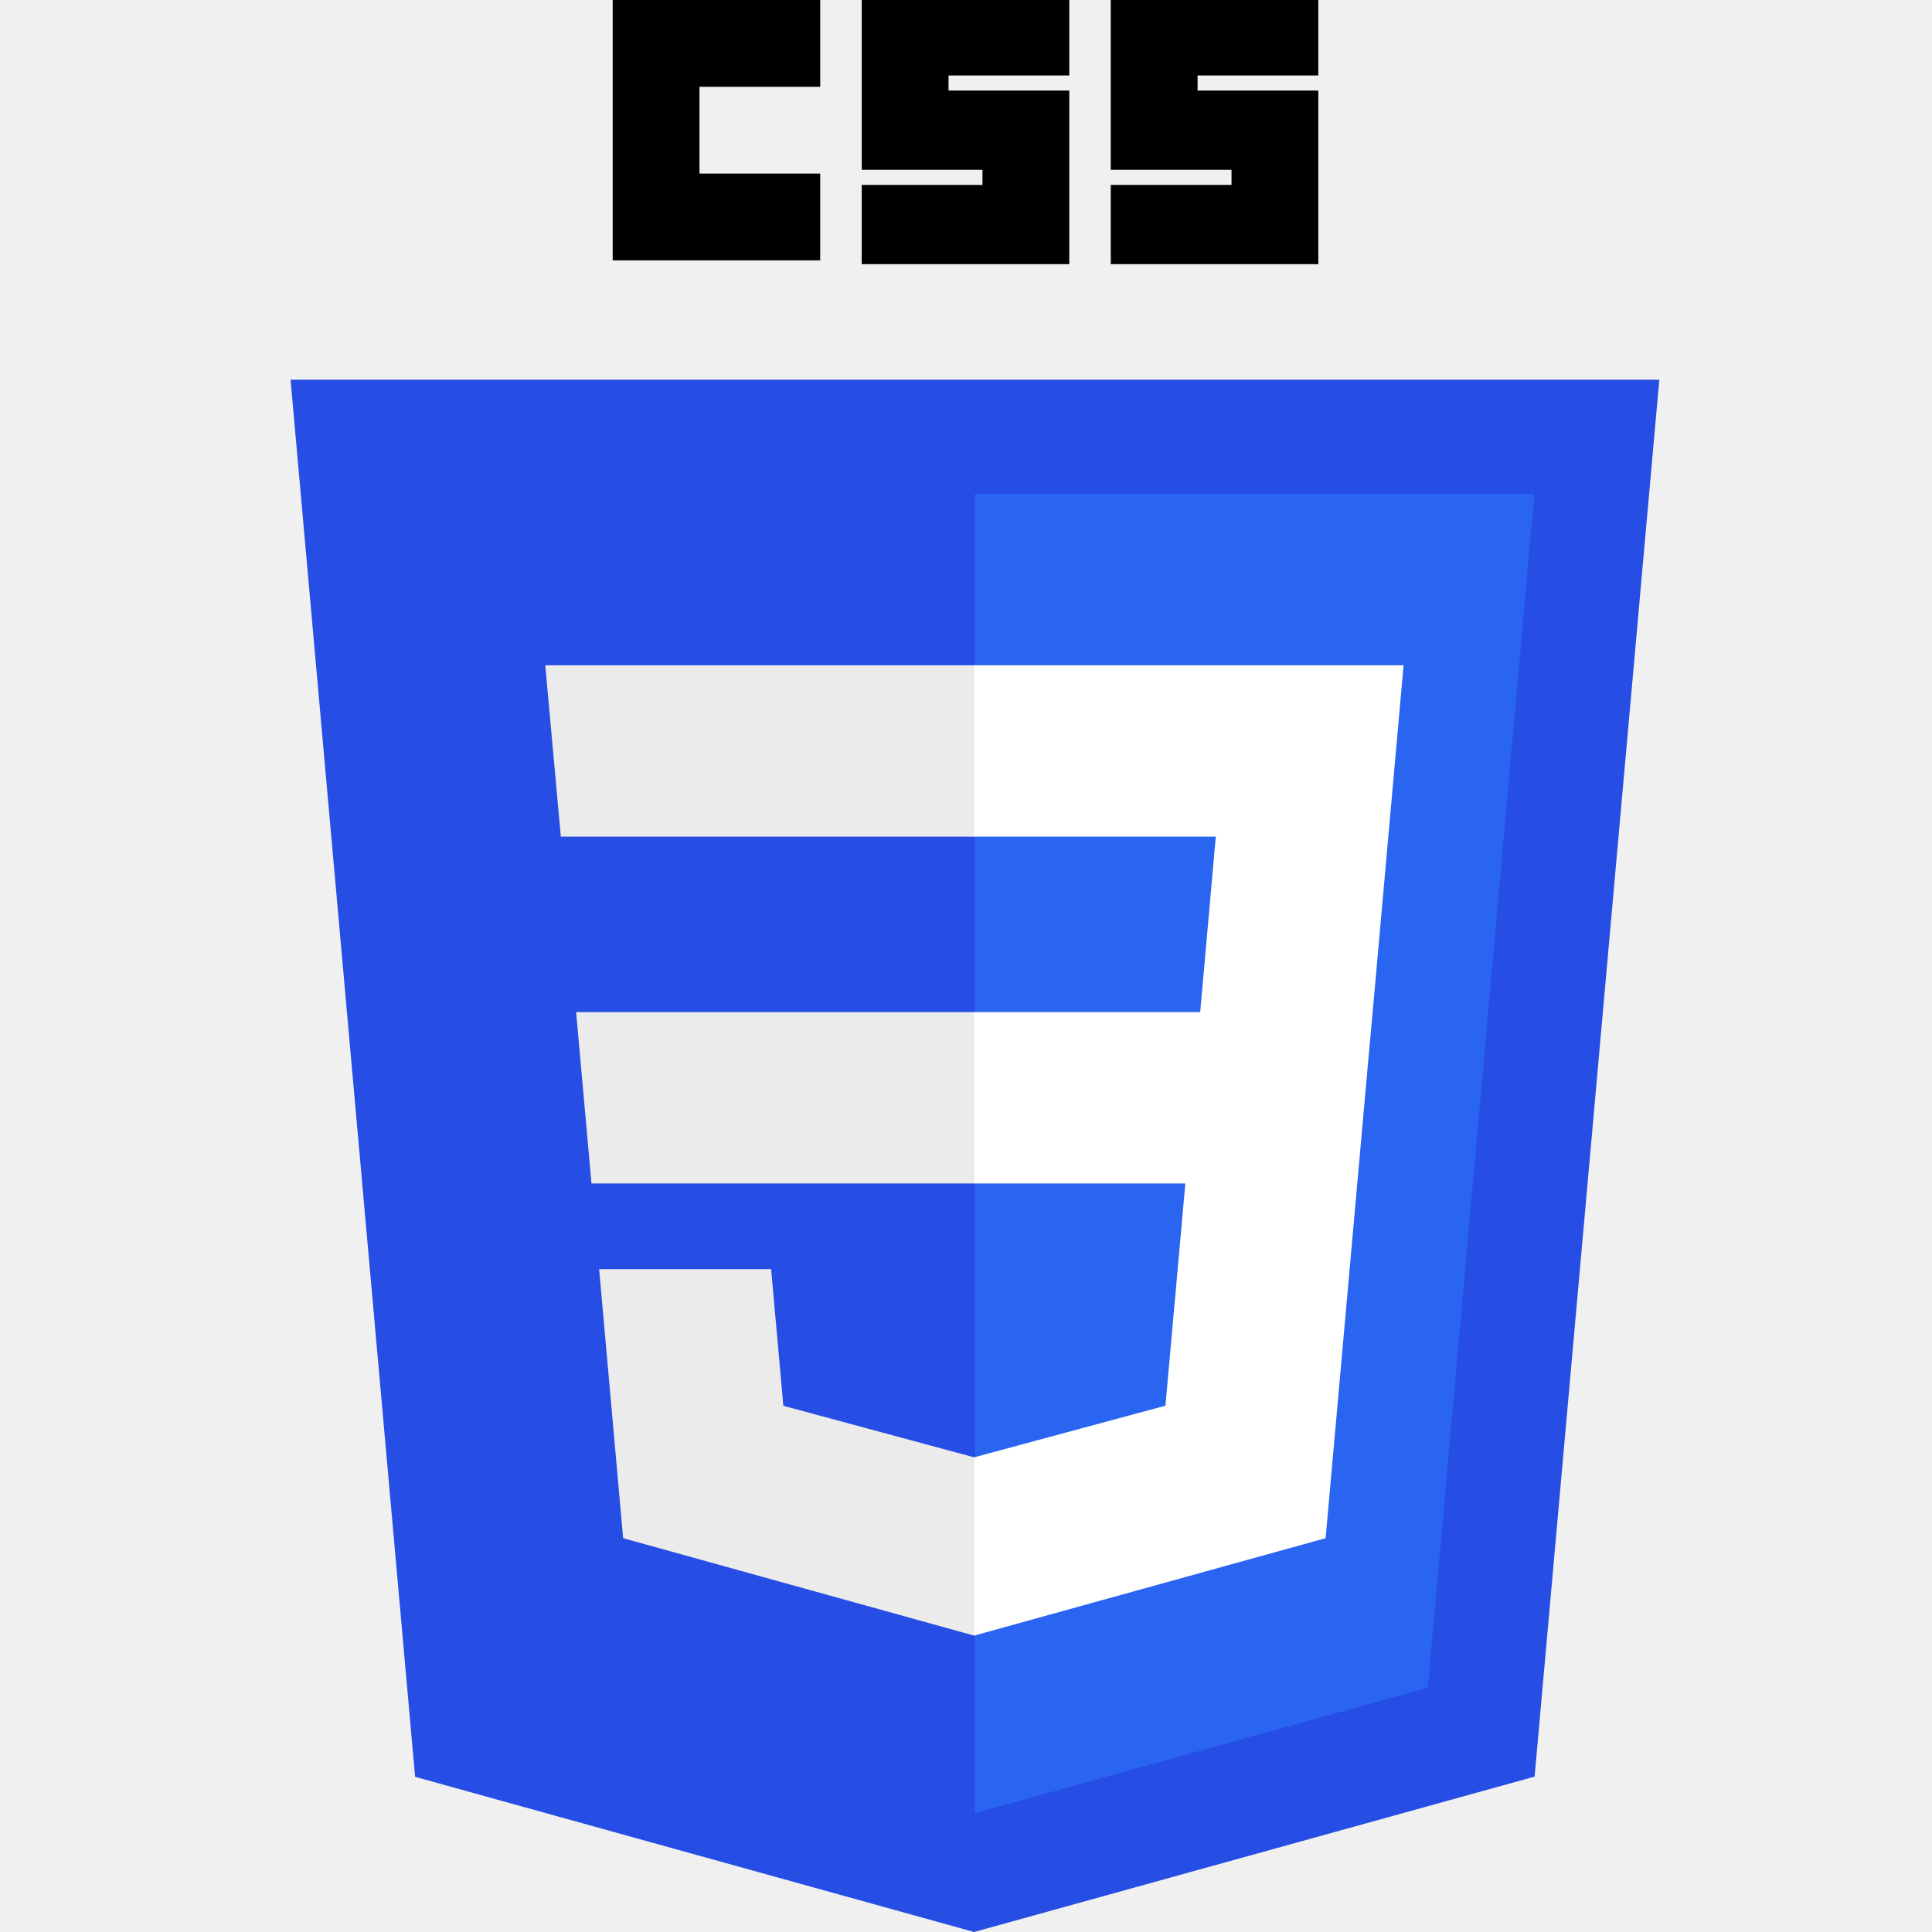
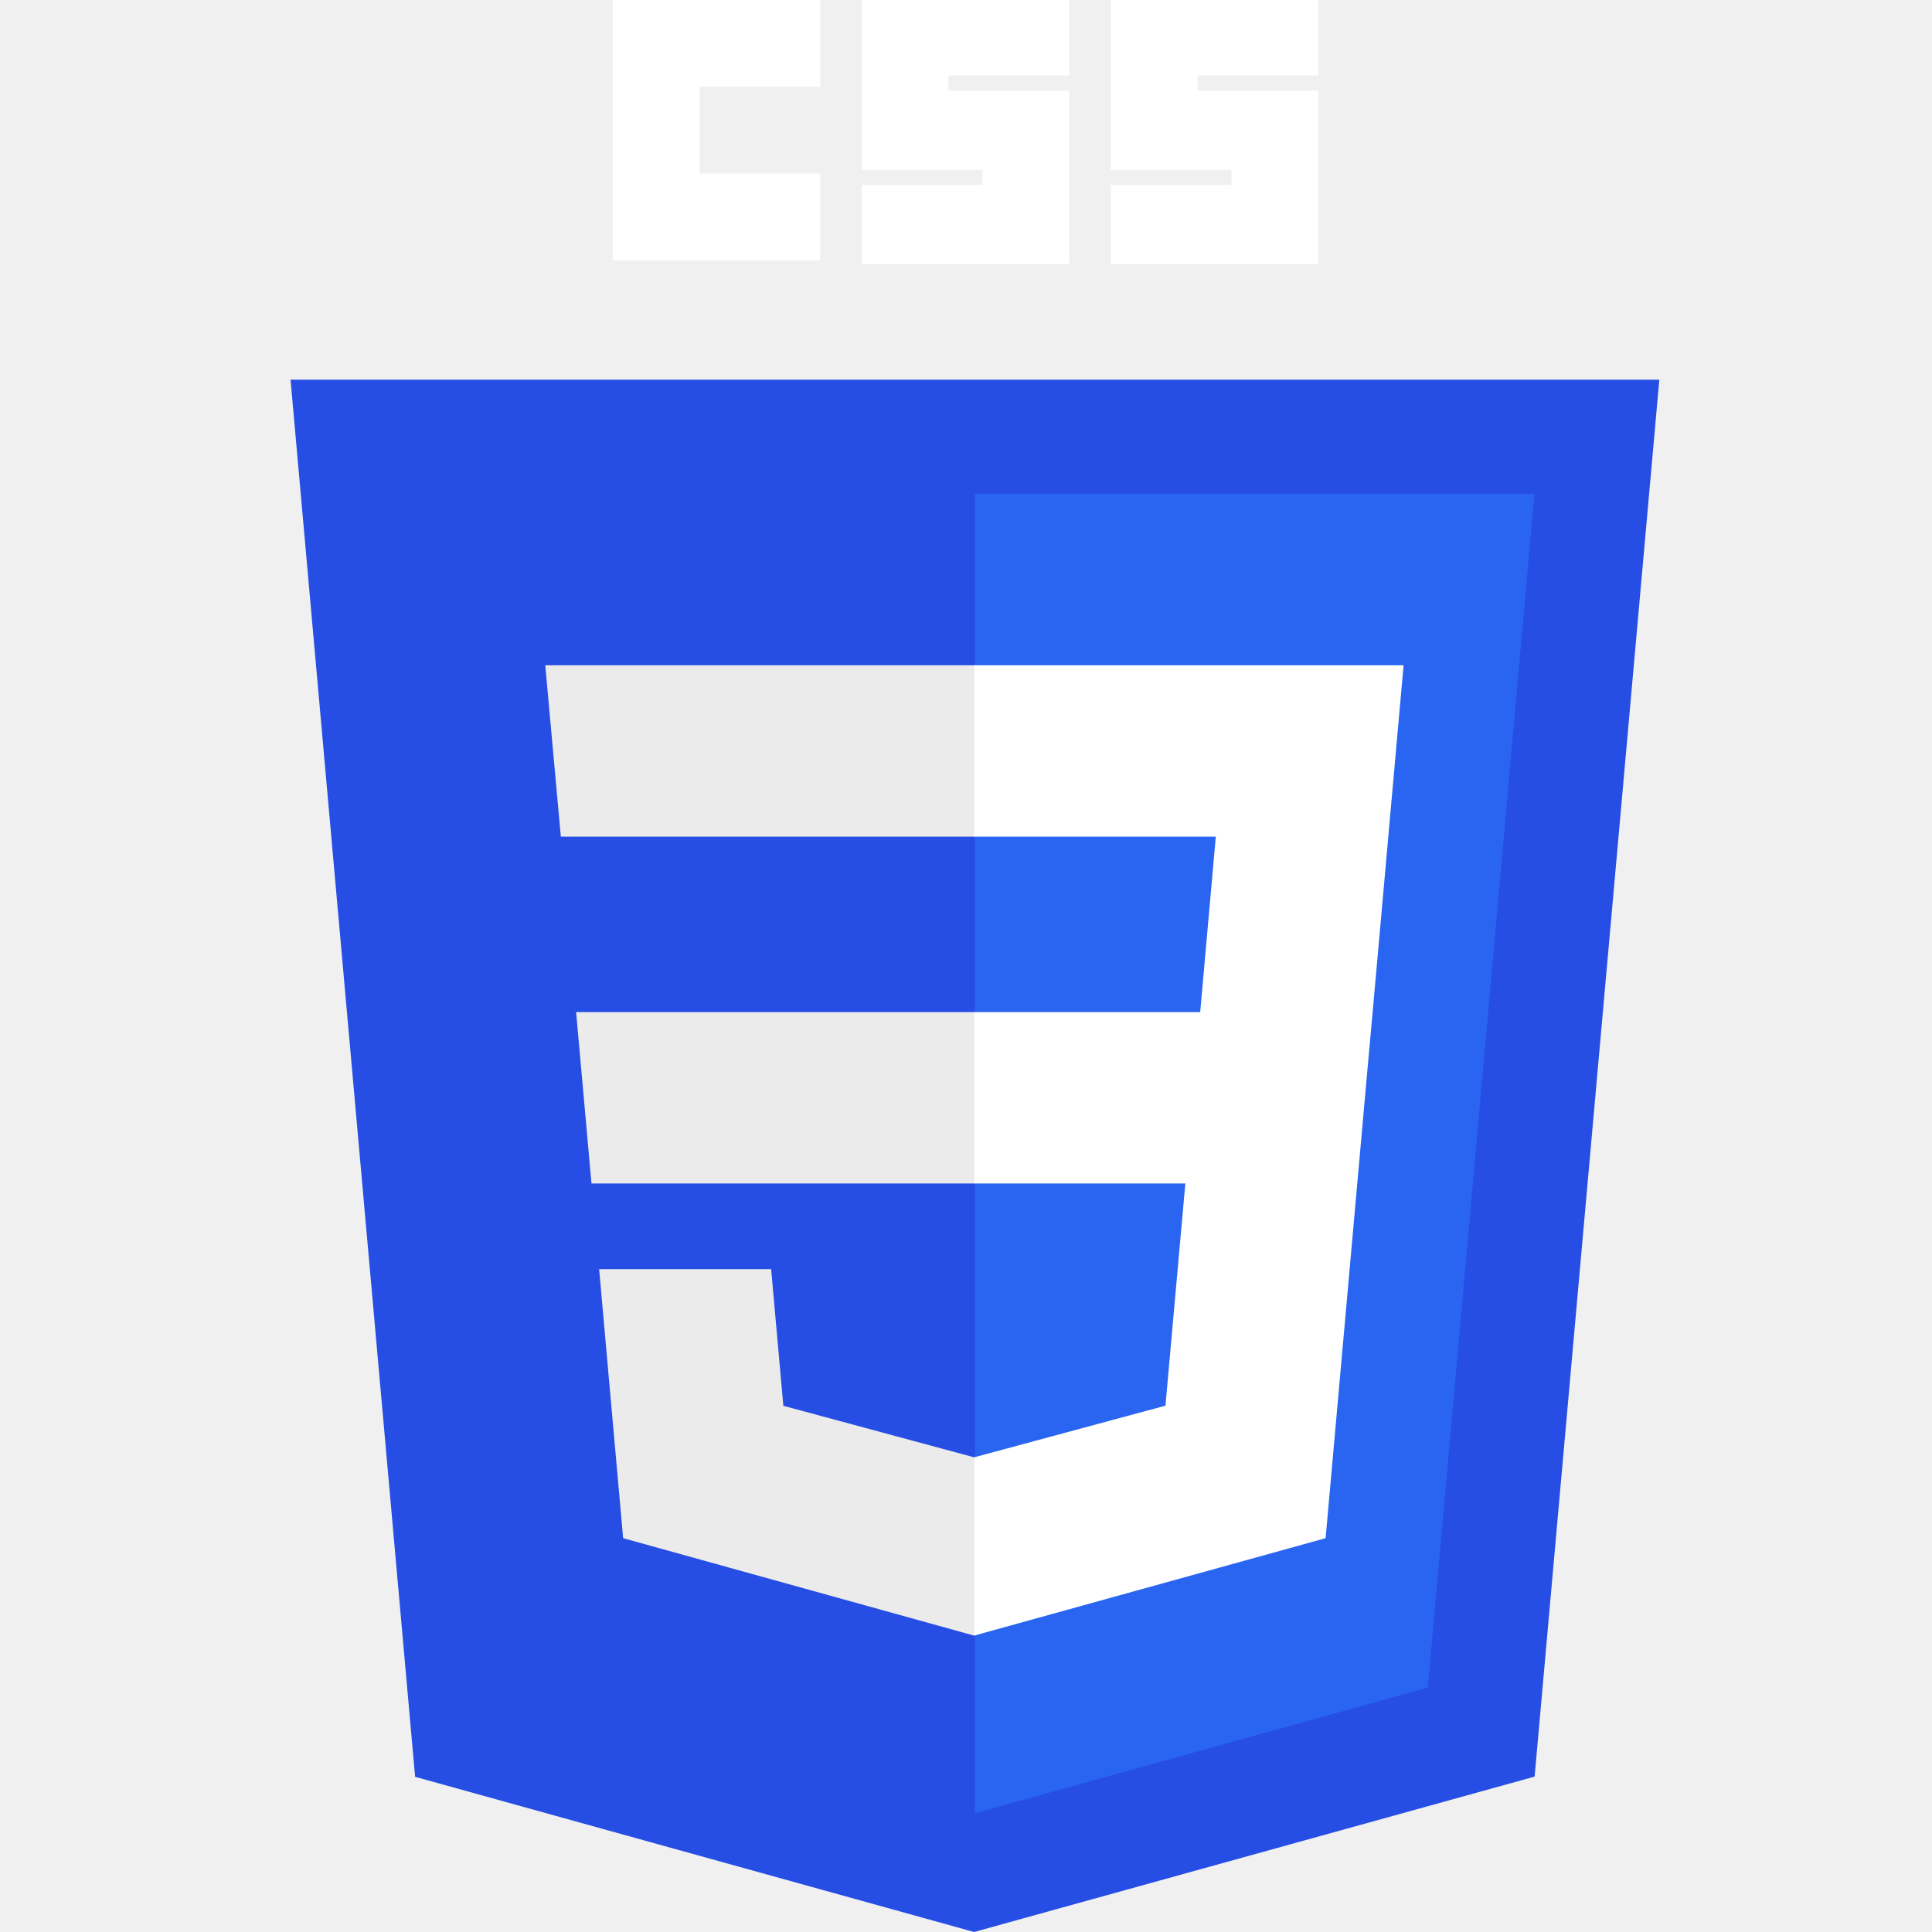
<svg xmlns="http://www.w3.org/2000/svg" width="512" height="512" viewBox="0 0 512 512" fill="none">
-   <path d="M439.734 100.62L406.688 470.819L258.145 512L110.011 470.877L77 100.62H439.734Z" fill="#264DE4" />
-   <path d="M378.397 447.246L406.637 130.894H258.367V480.523L378.397 447.246Z" fill="#2965F1" />
-   <path d="M152.677 268.217L156.747 313.627H258.367V268.217H152.677Z" fill="#EBEBEB" />
-   <path d="M258.367 176.305H258.21H144.499L148.627 221.716H258.367V176.305Z" fill="#EBEBEB" />
-   <path d="M258.367 433.399V386.153L258.168 386.206L207.594 372.55L204.361 336.333H179.786H158.776L165.138 407.634L258.158 433.457L258.367 433.399Z" fill="#EBEBEB" />
-   <path d="M162.367 0H217.367V23H185.367V46H217.367V69H162.367V0Z" fill="black" />
-   <path d="M228.367 0H283.367V20H251.367V24H283.367V70H228.367V49H260.367V45H228.367V0Z" fill="black" />
-   <path d="M294.367 0H349.367V20H317.367V24H349.367V70H294.367V49H326.367V45H294.367V0Z" fill="black" />
-   <path d="M314.128 313.627L308.857 372.521L258.21 386.191V433.435L351.304 407.634L351.987 399.962L362.658 280.411L363.766 268.217L371.964 176.305H258.21V221.716H322.198L318.066 268.217H258.21V313.627H314.128Z" fill="white" />
+   <g clip-path="url(#clip0_6267_6159)">
+     <path d="M439.734 100.62L406.688 470.819L258.145 512L110.011 470.877L77 100.62H439.734Z" fill="#264DE4" />
+     <path d="M378.397 447.246L406.637 130.894H258.367V480.523L378.397 447.246Z" fill="#2965F1" />
+     <path d="M152.677 268.217L156.747 313.627H258.367V268.217H152.677Z" fill="#EBEBEB" />
+     <path d="M258.367 176.305H258.21H144.499L148.627 221.716H258.367V176.305Z" fill="#EBEBEB" />
+     <path d="M258.367 433.399V386.153L258.168 386.206L207.594 372.55L204.361 336.333H179.786H158.776L165.138 407.634L258.158 433.457L258.367 433.399Z" fill="#EBEBEB" />
+     <path d="M162.367 0H217.367V23H185.367V46H217.367V69H162.367V0Z" fill="white" />
+     <path d="M228.367 0H283.367V20H251.367V24H283.367V70H228.367V49H260.367V45H228.367V0Z" fill="white" />
+     <path d="M294.367 0H349.367V20H317.367V24H349.367V70H294.367V49H326.367V45H294.367V0Z" fill="white" />
+     <path d="M314.128 313.627L308.857 372.521L258.21 386.191V433.435L351.304 407.634L351.987 399.962L362.658 280.411L363.766 268.217L371.964 176.305H258.21V221.716H322.198L318.066 268.217H258.21V313.627H314.128Z" fill="white" />
+   </g>
+   <defs>
+     <clipPath id="clip0_6267_6159">
+       <rect width="512" height="512" fill="white" />
+     </clipPath>
+   </defs>
</svg>
